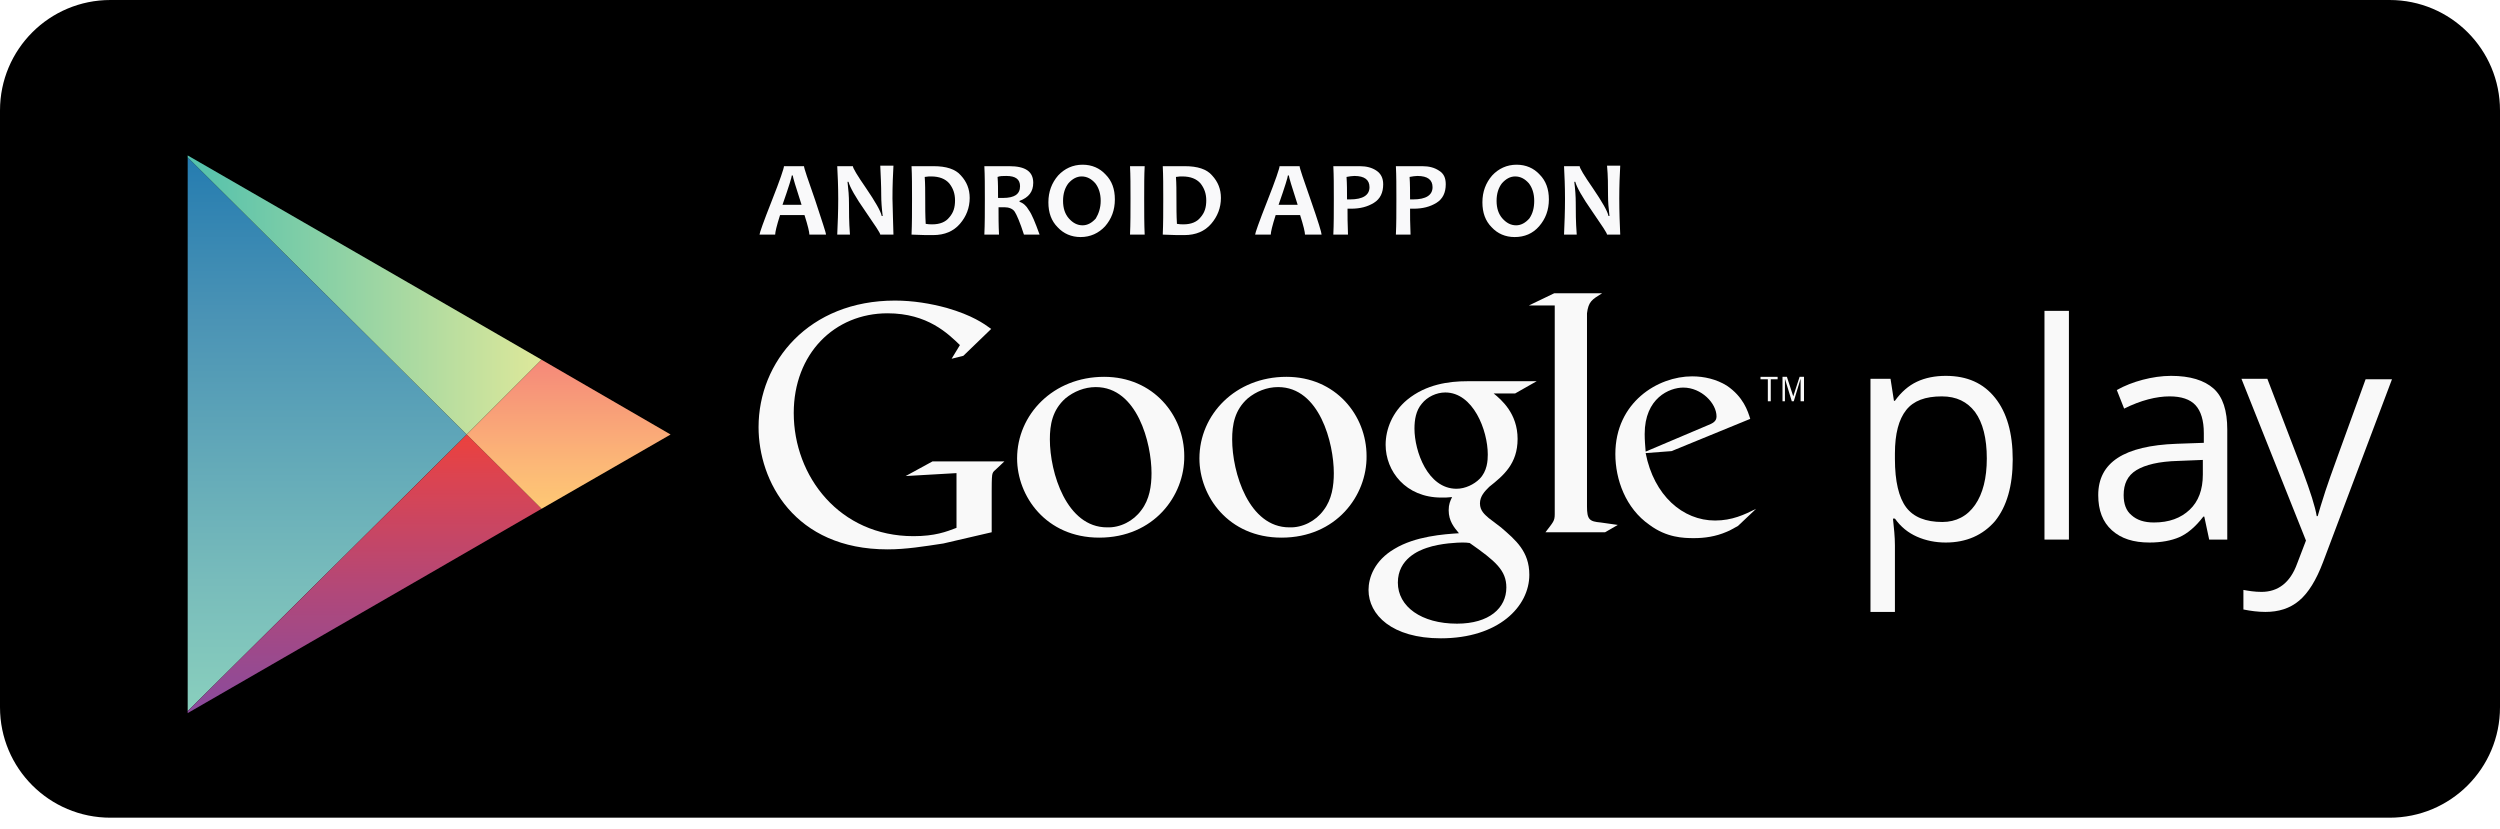
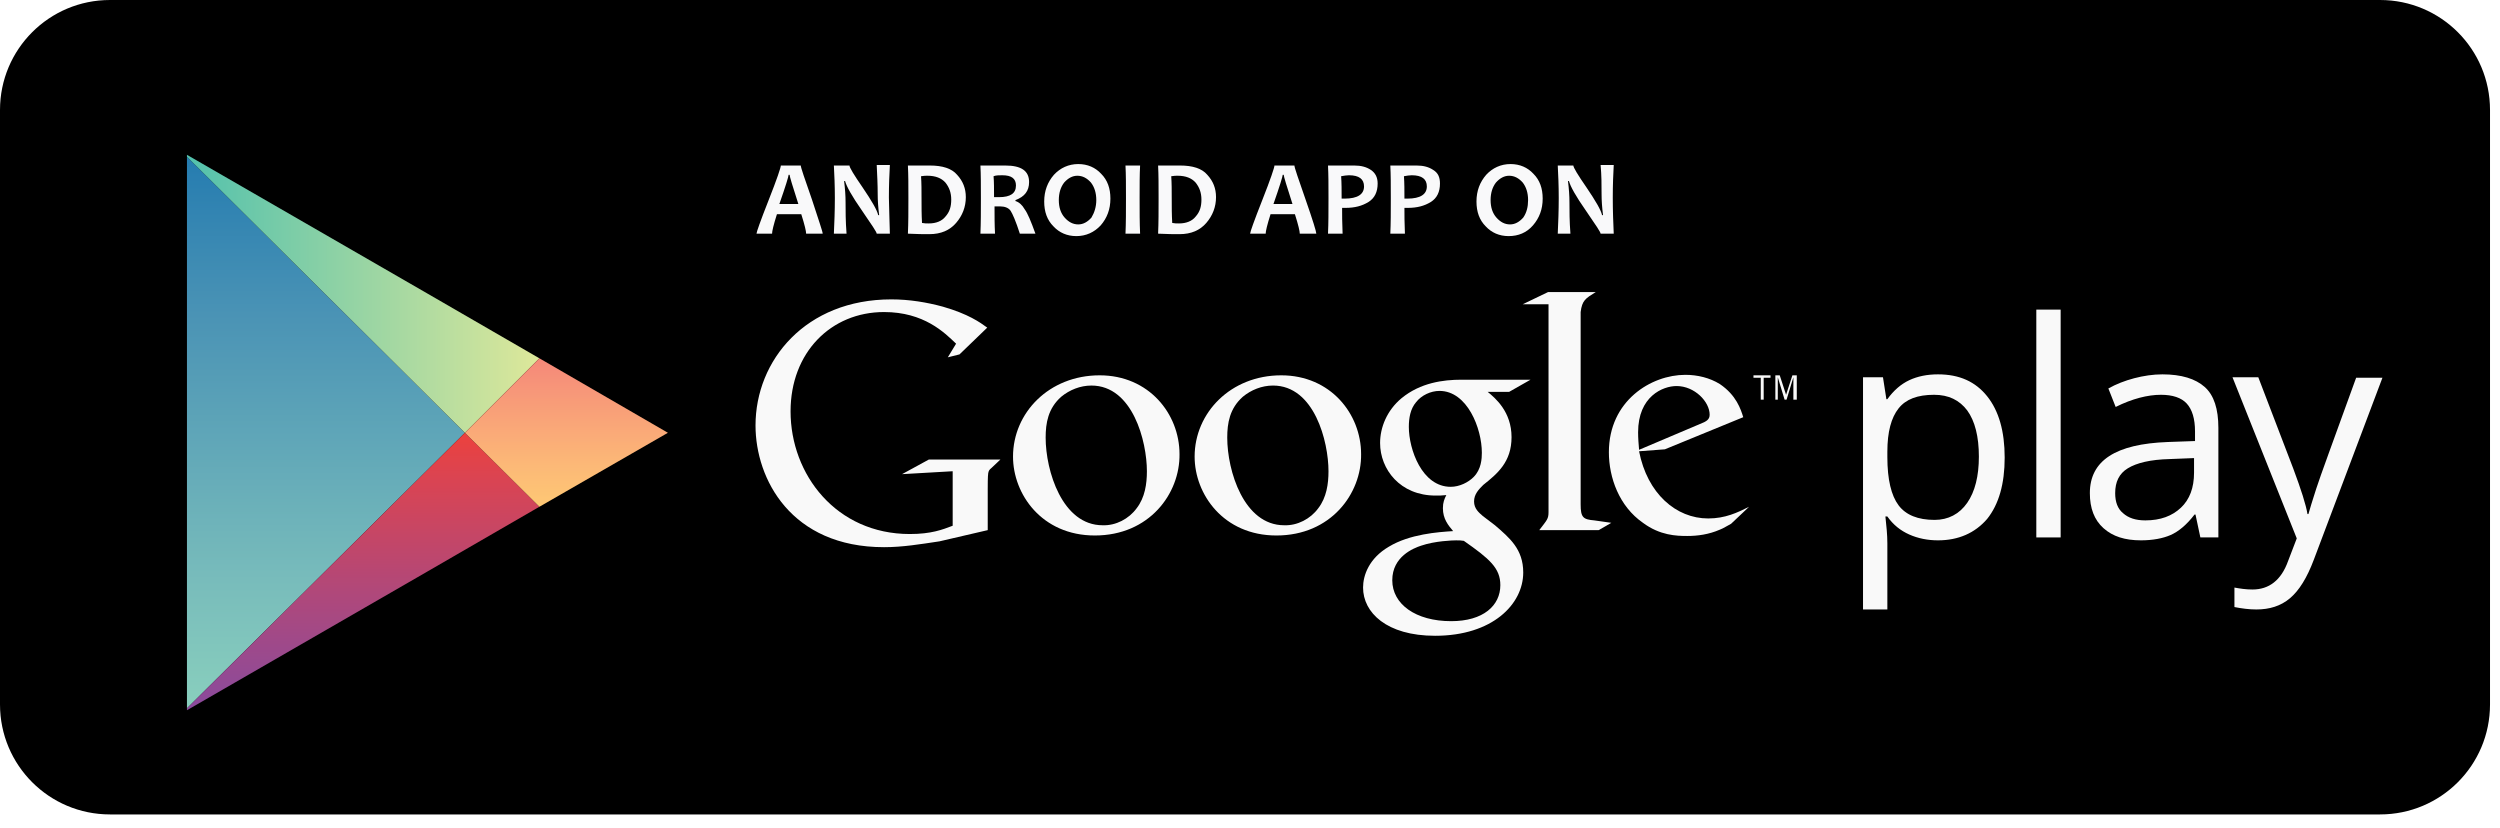
- <svg xmlns="http://www.w3.org/2000/svg" width="163" height="54" viewBox="0 0 163 54" fill="none">
-   <path d="M163 46.112C163 50.095 159.781 53.314 155.798 53.314H7.202C3.219 53.314 0 50.095 0 46.112V7.202C0 3.219 3.219 0 7.202 0H155.798C159.781 0 163 3.219 163 7.202V46.112Z" fill="black" />
-   <path d="M12.237 10.262V28.33V46.367L30.433 28.33L12.237 10.262Z" fill="url(#paint0_linear)" />
-   <path d="M35.309 23.454L27.979 19.216L12.237 10.134V10.261L30.433 28.33L35.309 23.454Z" fill="url(#paint1_linear)" />
-   <path d="M12.237 46.366V46.494L27.979 37.412L35.309 33.173L30.433 28.33L12.237 46.366Z" fill="url(#paint2_linear)" />
-   <path d="M35.309 23.454L30.433 28.33L35.309 33.174L43.722 28.33L35.309 23.454Z" fill="url(#paint3_linear)" />
-   <path d="M126.863 35.373C126.194 35.373 125.556 35.245 124.983 34.99C124.409 34.735 123.931 34.353 123.549 33.811H123.421C123.485 34.416 123.549 34.99 123.549 35.564V39.898H121.955V24.697H123.262L123.485 26.131H123.549C123.963 25.558 124.441 25.143 124.983 24.888C125.524 24.633 126.162 24.506 126.863 24.506C128.265 24.506 129.317 24.984 130.081 25.94C130.846 26.896 131.229 28.234 131.229 29.955C131.229 31.676 130.846 33.014 130.081 33.97C129.285 34.895 128.201 35.373 126.863 35.373ZM126.608 25.844C125.524 25.844 124.76 26.131 124.282 26.737C123.804 27.342 123.549 28.266 123.549 29.573V29.923C123.549 31.389 123.804 32.441 124.282 33.078C124.76 33.715 125.556 34.034 126.64 34.034C127.532 34.034 128.265 33.652 128.775 32.919C129.285 32.186 129.54 31.166 129.54 29.891C129.54 28.585 129.285 27.565 128.775 26.864C128.265 26.195 127.564 25.844 126.608 25.844Z" fill="#F9F9F9" />
-   <path d="M134.893 35.181H133.3V20.268H134.893V35.181Z" fill="#F9F9F9" />
-   <path d="M144.039 35.181L143.72 33.684H143.657C143.147 34.353 142.605 34.799 142.095 35.022C141.585 35.245 140.916 35.373 140.151 35.373C139.1 35.373 138.303 35.118 137.698 34.576C137.092 34.034 136.805 33.269 136.805 32.281C136.805 30.146 138.494 29.063 141.904 28.935L143.689 28.872V28.234C143.689 27.406 143.497 26.8 143.147 26.418C142.796 26.035 142.223 25.844 141.458 25.844C140.597 25.844 139.578 26.099 138.494 26.641L138.016 25.43C138.526 25.143 139.1 24.92 139.705 24.761C140.311 24.602 140.948 24.506 141.553 24.506C142.796 24.506 143.72 24.793 144.326 25.334C144.931 25.876 145.218 26.768 145.218 28.011V35.181H144.039ZM140.438 34.066C141.426 34.066 142.191 33.779 142.764 33.237C143.338 32.696 143.625 31.931 143.625 30.943V29.987L142.032 30.051C140.757 30.083 139.865 30.306 139.291 30.656C138.717 31.007 138.462 31.549 138.462 32.281C138.462 32.855 138.622 33.301 138.972 33.588C139.323 33.907 139.801 34.066 140.438 34.066Z" fill="#F9F9F9" />
-   <path d="M146.142 24.697H147.831L150.126 30.688C150.636 32.058 150.954 33.046 151.05 33.651H151.114C151.209 33.333 151.369 32.759 151.623 31.994C151.878 31.198 152.771 28.776 154.237 24.729H155.957L151.464 36.647C151.018 37.826 150.508 38.654 149.903 39.164C149.297 39.674 148.564 39.897 147.704 39.897C147.226 39.897 146.748 39.834 146.27 39.738V38.463C146.62 38.527 147.003 38.591 147.449 38.591C148.532 38.591 149.329 37.985 149.775 36.742L150.349 35.245L146.142 24.697Z" fill="#F9F9F9" />
-   <path d="M97.386 25.653C97.896 26.067 98.947 26.96 98.947 28.617C98.947 30.242 98.023 31.007 97.099 31.74C96.812 32.026 96.493 32.345 96.493 32.823C96.493 33.301 96.812 33.556 97.067 33.779L97.864 34.385C98.82 35.213 99.712 35.946 99.712 37.476C99.712 39.547 97.704 41.618 93.944 41.618C90.757 41.618 89.228 40.089 89.228 38.464C89.228 37.667 89.61 36.552 90.917 35.787C92.287 34.958 94.135 34.831 95.123 34.767C94.805 34.385 94.454 33.97 94.454 33.269C94.454 32.887 94.55 32.664 94.677 32.409C94.422 32.441 94.199 32.441 93.976 32.441C91.65 32.441 90.343 30.72 90.343 28.999C90.343 27.979 90.789 26.864 91.745 26.067C92.988 25.048 94.486 24.856 95.665 24.856H100.19L98.788 25.653H97.386ZM95.824 35.404C95.633 35.373 95.537 35.373 95.314 35.373C95.123 35.373 93.944 35.404 93.02 35.723C92.542 35.882 91.14 36.424 91.14 37.986C91.14 39.547 92.669 40.663 94.996 40.663C97.099 40.663 98.214 39.643 98.214 38.304C98.214 37.189 97.513 36.584 95.824 35.404ZM96.462 31.23C96.972 30.72 97.003 30.019 97.003 29.637C97.003 28.043 96.047 25.589 94.231 25.589C93.657 25.589 93.052 25.876 92.701 26.322C92.319 26.768 92.223 27.374 92.223 27.948C92.223 29.413 93.084 31.867 94.964 31.867C95.537 31.867 96.111 31.58 96.462 31.23Z" fill="#F9F9F9" />
-   <path d="M83.555 35.054C80.082 35.054 78.202 32.345 78.202 29.891C78.202 27.023 80.56 24.569 83.874 24.569C87.093 24.569 89.1 27.087 89.1 29.732C89.132 32.313 87.124 35.054 83.555 35.054ZM86.296 33.269C86.838 32.568 86.965 31.676 86.965 30.847C86.965 28.903 86.041 25.238 83.332 25.238C82.599 25.238 81.898 25.525 81.357 25.971C80.496 26.736 80.337 27.692 80.337 28.648C80.337 30.815 81.42 34.384 84.065 34.384C84.926 34.416 85.786 33.97 86.296 33.269Z" fill="#F9F9F9" />
-   <path d="M71.669 35.054C68.195 35.054 66.315 32.345 66.315 29.891C66.315 27.023 68.674 24.569 71.988 24.569C75.206 24.569 77.214 27.087 77.214 29.732C77.246 32.313 75.238 35.054 71.669 35.054ZM74.41 33.269C74.951 32.568 75.079 31.676 75.079 30.847C75.079 28.903 74.155 25.238 71.446 25.238C70.713 25.238 70.012 25.525 69.47 25.971C68.61 26.736 68.451 27.692 68.451 28.648C68.451 30.815 69.534 34.384 72.179 34.384C73.039 34.416 73.9 33.97 74.41 33.269Z" fill="#F9F9F9" />
-   <path d="M64.658 34.703L61.503 35.436C60.229 35.627 59.081 35.819 57.87 35.819C51.784 35.819 49.458 31.357 49.458 27.852C49.458 23.581 52.74 19.598 58.349 19.598C59.528 19.598 60.675 19.789 61.727 20.076C63.383 20.554 64.148 21.096 64.626 21.446L62.81 23.199L62.045 23.39L62.587 22.498C61.822 21.765 60.484 20.427 57.87 20.427C54.397 20.427 51.752 23.072 51.752 26.928C51.752 31.07 54.748 34.958 59.559 34.958C60.962 34.958 61.695 34.671 62.364 34.416V30.847L59.05 31.038L60.802 30.082H65.487L64.913 30.624C64.754 30.752 64.722 30.815 64.69 30.975C64.658 31.166 64.658 31.803 64.658 32.026V34.703Z" fill="#F9F9F9" />
-   <path d="M104.365 34.066C103.632 34.002 103.472 33.875 103.472 33.014V32.759V20.554C103.472 20.522 103.472 20.459 103.472 20.427C103.568 19.662 103.791 19.534 104.46 19.12H101.337L99.68 19.917H101.369V32.791V33.524C101.369 33.97 101.273 34.034 100.764 34.703H104.651L105.48 34.225C105.098 34.161 104.747 34.13 104.365 34.066Z" fill="#F9F9F9" />
-   <path d="M113.319 34.289C113.064 34.416 112.841 34.576 112.586 34.671C111.853 34.99 111.12 35.086 110.451 35.086C109.75 35.086 108.667 35.054 107.551 34.225C105.99 33.142 105.321 31.262 105.321 29.605C105.321 26.227 108.093 24.538 110.324 24.538C111.12 24.538 111.917 24.729 112.586 25.143C113.67 25.876 113.957 26.8 114.116 27.31L108.985 29.413L107.296 29.541C107.838 32.313 109.718 33.938 111.821 33.938C112.937 33.938 113.734 33.556 114.498 33.174L113.319 34.289ZM111.28 27.756C111.694 27.597 111.917 27.469 111.917 27.151C111.917 26.29 110.929 25.27 109.75 25.27C108.858 25.27 107.233 25.94 107.233 28.298C107.233 28.68 107.265 29.063 107.296 29.445L111.28 27.756Z" fill="#F9F9F9" />
-   <path d="M115.454 24.729V26.163H115.263V24.729H114.785V24.57H115.901V24.729H115.454Z" fill="#F9F9F9" />
-   <path d="M117.398 26.163V24.697L116.952 26.163H116.825L116.378 24.697V26.163H116.219V24.569H116.506L116.92 25.844L117.334 24.569H117.621V26.163H117.398Z" fill="#F9F9F9" />
-   <path d="M53.855 15.297H52.772C52.772 15.137 52.676 14.723 52.453 14.022H50.86C50.637 14.723 50.541 15.137 50.541 15.297H49.521C49.521 15.201 49.776 14.468 50.318 13.098C50.86 11.728 51.115 10.963 51.115 10.835H52.421C52.421 10.963 52.676 11.696 53.154 13.066C53.6 14.436 53.855 15.169 53.855 15.297ZM52.262 13.353C51.88 12.174 51.688 11.537 51.688 11.441H51.625C51.625 11.537 51.433 12.174 51.019 13.353H52.262Z" fill="#F9F9FA" />
-   <path d="M58.253 15.296H57.393C57.393 15.2 57.074 14.722 56.437 13.798C55.767 12.842 55.417 12.205 55.321 11.854H55.258C55.321 12.364 55.353 12.81 55.353 13.225C55.353 13.798 55.353 14.467 55.417 15.296H54.588C54.62 14.595 54.652 13.798 54.652 12.97C54.652 12.141 54.62 11.44 54.588 10.835H55.608C55.608 10.962 55.895 11.44 56.468 12.269C57.074 13.161 57.424 13.766 57.488 14.085H57.552C57.488 13.575 57.456 13.129 57.456 12.715C57.456 12.109 57.424 11.472 57.393 10.803H58.253C58.221 11.376 58.189 12.077 58.189 12.938C58.221 13.83 58.221 14.595 58.253 15.296Z" fill="#F9F9FA" />
-   <path d="M63.224 12.906C63.224 13.544 63.001 14.117 62.587 14.595C62.173 15.073 61.599 15.328 60.834 15.328C60.484 15.328 60.038 15.328 59.432 15.296C59.464 14.595 59.464 13.831 59.464 12.97C59.464 12.142 59.464 11.44 59.432 10.835H60.038C60.133 10.835 60.292 10.835 60.484 10.835C60.675 10.835 60.802 10.835 60.866 10.835C61.695 10.835 62.3 11.026 62.651 11.44C63.033 11.855 63.224 12.333 63.224 12.906ZM62.268 13.066C62.268 12.62 62.141 12.269 61.886 11.95C61.631 11.664 61.248 11.504 60.707 11.504C60.611 11.504 60.484 11.504 60.292 11.536C60.324 11.982 60.324 12.46 60.324 12.97C60.324 13.512 60.324 14.053 60.356 14.595C60.516 14.627 60.643 14.627 60.802 14.627C61.28 14.627 61.663 14.468 61.886 14.181C62.173 13.862 62.268 13.512 62.268 13.066Z" fill="#F9F9FA" />
-   <path d="M67.781 15.296H66.761C66.507 14.5 66.284 13.99 66.156 13.799C66.028 13.607 65.774 13.512 65.487 13.512C65.359 13.512 65.232 13.512 65.104 13.512C65.104 14.085 65.104 14.691 65.136 15.296H64.18C64.212 14.595 64.212 13.831 64.212 12.97C64.212 12.142 64.212 11.44 64.18 10.835H64.786C64.849 10.835 65.009 10.835 65.2 10.835C65.423 10.835 65.614 10.835 65.805 10.835C66.857 10.835 67.367 11.185 67.367 11.918C67.367 12.492 67.08 12.874 66.475 13.098V13.161C66.698 13.225 66.921 13.416 67.08 13.703C67.271 13.958 67.494 14.5 67.781 15.296ZM66.507 12.142C66.507 11.695 66.22 11.472 65.614 11.472C65.391 11.472 65.2 11.472 65.041 11.536C65.073 11.887 65.073 12.365 65.073 12.906C65.2 12.906 65.296 12.906 65.391 12.906C66.156 12.906 66.507 12.651 66.507 12.142Z" fill="#F9F9FA" />
-   <path d="M72.689 13.002C72.689 13.703 72.466 14.277 72.051 14.755C71.637 15.201 71.095 15.456 70.458 15.456C69.853 15.456 69.343 15.232 68.96 14.818C68.546 14.404 68.355 13.862 68.355 13.193C68.355 12.492 68.578 11.918 68.992 11.44C69.406 10.994 69.948 10.739 70.586 10.739C71.191 10.739 71.701 10.962 72.083 11.377C72.498 11.791 72.689 12.333 72.689 13.002ZM71.765 13.097C71.765 12.619 71.637 12.237 71.414 11.95C71.159 11.663 70.872 11.504 70.522 11.504C70.203 11.504 69.916 11.663 69.661 11.95C69.438 12.237 69.311 12.619 69.311 13.097C69.311 13.575 69.438 13.958 69.693 14.245C69.948 14.531 70.235 14.691 70.586 14.691C70.904 14.691 71.191 14.531 71.446 14.245C71.637 13.926 71.765 13.544 71.765 13.097Z" fill="#F9F9FA" />
-   <path d="M74.633 15.296H73.677C73.709 14.595 73.709 13.799 73.709 12.97C73.709 12.142 73.709 11.44 73.677 10.835H74.633C74.601 11.409 74.601 12.11 74.601 12.97C74.601 13.831 74.601 14.595 74.633 15.296Z" fill="#F9F9FA" />
-   <path d="M79.604 12.906C79.604 13.544 79.381 14.117 78.967 14.595C78.552 15.073 77.979 15.328 77.214 15.328C76.863 15.328 76.417 15.328 75.812 15.296C75.844 14.595 75.844 13.831 75.844 12.97C75.844 12.142 75.844 11.44 75.812 10.835H76.417C76.513 10.835 76.672 10.835 76.863 10.835C77.055 10.835 77.182 10.835 77.246 10.835C78.074 10.835 78.68 11.026 79.03 11.44C79.413 11.855 79.604 12.333 79.604 12.906ZM78.648 13.066C78.648 12.62 78.52 12.269 78.266 11.95C78.011 11.664 77.628 11.504 77.086 11.504C76.991 11.504 76.863 11.504 76.672 11.536C76.704 11.982 76.704 12.46 76.704 12.97C76.704 13.512 76.704 14.053 76.736 14.595C76.895 14.627 77.023 14.627 77.182 14.627C77.66 14.627 78.043 14.468 78.266 14.181C78.552 13.862 78.648 13.512 78.648 13.066Z" fill="#F9F9FA" />
-   <path d="M86.168 15.296H85.085C85.085 15.137 84.989 14.723 84.766 14.022H83.173C82.95 14.723 82.854 15.137 82.854 15.296H81.835C81.835 15.201 82.09 14.468 82.631 13.098C83.173 11.727 83.428 10.962 83.428 10.835H84.734C84.734 10.962 84.989 11.695 85.467 13.066C85.945 14.436 86.168 15.169 86.168 15.296ZM84.607 13.352C84.225 12.173 84.033 11.536 84.033 11.44H83.97C83.97 11.536 83.778 12.173 83.364 13.352H84.607Z" fill="#F9F9FA" />
-   <path d="M90.184 12.014C90.184 12.556 89.993 12.97 89.578 13.225C89.164 13.48 88.686 13.607 88.081 13.607C87.985 13.607 87.889 13.607 87.858 13.607C87.858 14.022 87.858 14.595 87.889 15.296H86.933C86.965 14.627 86.965 13.862 86.965 12.97C86.965 12.142 86.965 11.44 86.933 10.835H87.539C87.634 10.835 87.794 10.835 88.017 10.835C88.272 10.835 88.463 10.835 88.654 10.835C89.1 10.835 89.451 10.931 89.738 11.122C90.025 11.313 90.184 11.6 90.184 12.014ZM89.291 12.205C89.291 11.727 88.973 11.472 88.304 11.472C88.144 11.472 87.985 11.504 87.794 11.536C87.826 11.982 87.826 12.46 87.826 13.002C87.889 13.002 87.953 13.002 88.017 13.002C88.877 13.002 89.291 12.715 89.291 12.205Z" fill="#F9F9FA" />
-   <path d="M94.263 12.014C94.263 12.556 94.072 12.97 93.657 13.225C93.243 13.48 92.765 13.607 92.159 13.607C92.064 13.607 91.968 13.607 91.936 13.607C91.936 14.022 91.936 14.595 91.968 15.296H91.012C91.044 14.627 91.044 13.862 91.044 12.97C91.044 12.142 91.044 11.44 91.012 10.835H91.618C91.713 10.835 91.873 10.835 92.096 10.835C92.351 10.835 92.542 10.835 92.733 10.835C93.179 10.835 93.53 10.931 93.817 11.122C94.135 11.313 94.263 11.6 94.263 12.014ZM93.402 12.205C93.402 11.727 93.084 11.472 92.415 11.472C92.255 11.472 92.096 11.504 91.905 11.536C91.936 11.982 91.936 12.46 91.936 13.002C92 13.002 92.064 13.002 92.128 13.002C92.988 13.002 93.402 12.715 93.402 12.205Z" fill="#F9F9FA" />
-   <path d="M100.987 13.002C100.987 13.703 100.764 14.277 100.349 14.755C99.935 15.232 99.393 15.456 98.756 15.456C98.15 15.456 97.641 15.232 97.258 14.818C96.844 14.404 96.653 13.862 96.653 13.193C96.653 12.492 96.876 11.918 97.29 11.44C97.704 10.994 98.246 10.739 98.883 10.739C99.489 10.739 99.999 10.962 100.381 11.377C100.795 11.791 100.987 12.333 100.987 13.002ZM100.031 13.097C100.031 12.619 99.903 12.237 99.68 11.95C99.425 11.663 99.138 11.504 98.788 11.504C98.469 11.504 98.182 11.663 97.927 11.95C97.704 12.237 97.577 12.619 97.577 13.097C97.577 13.575 97.704 13.958 97.959 14.245C98.214 14.531 98.501 14.691 98.852 14.691C99.17 14.691 99.457 14.531 99.712 14.245C99.935 13.926 100.031 13.544 100.031 13.097Z" fill="#F9F9FA" />
-   <path d="M105.639 15.296H104.779C104.779 15.2 104.46 14.722 103.823 13.798C103.154 12.842 102.803 12.205 102.708 11.854H102.644C102.708 12.364 102.739 12.81 102.739 13.225C102.739 13.798 102.739 14.467 102.803 15.296H101.975C102.006 14.595 102.038 13.798 102.038 12.97C102.038 12.141 102.006 11.44 101.975 10.835H102.994C102.994 10.962 103.281 11.44 103.855 12.269C104.46 13.161 104.811 13.766 104.875 14.085H104.938C104.875 13.575 104.843 13.129 104.843 12.715C104.843 12.109 104.843 11.472 104.779 10.803H105.639C105.607 11.376 105.576 12.077 105.576 12.938C105.576 13.83 105.607 14.595 105.639 15.296Z" fill="#F9F9FA" />
+ <svg xmlns="http://www.w3.org/2000/svg" width="154" height="51" viewBox="0 0 154 51" fill="none">
+   <path d="M153.385 43.392C153.385 47.14 150.356 50.169 146.608 50.169H6.777C3.029 50.169 0 47.14 0 43.392V6.777C0 3.029 3.029 0 6.777 0H146.608C150.356 0 153.385 3.029 153.385 6.777V43.392Z" fill="black" />
+   <path d="M11.516 9.656V26.659V43.632L28.638 26.659L11.516 9.656Z" fill="url(#paint0_linear)" />
+   <path d="M33.226 22.071L26.329 18.082L11.516 9.536V9.656L28.638 26.659L33.226 22.071Z" fill="url(#paint1_linear)" />
+   <path d="M11.516 43.631V43.751L26.329 35.205L33.226 31.216L28.638 26.658L11.516 43.631Z" fill="url(#paint2_linear)" />
+   <path d="M33.227 22.071L28.639 26.659L33.227 31.217L41.143 26.659L33.227 22.071Z" fill="url(#paint3_linear)" />
+   <path d="M119.38 33.285C118.75 33.285 118.15 33.166 117.611 32.926C117.071 32.686 116.621 32.326 116.261 31.816H116.141C116.201 32.386 116.261 32.926 116.261 33.465V37.544H114.762V23.24H115.991L116.201 24.589H116.261C116.651 24.049 117.101 23.66 117.611 23.42C118.12 23.18 118.72 23.06 119.38 23.06C120.699 23.06 121.689 23.51 122.408 24.409C123.128 25.309 123.488 26.568 123.488 28.188C123.488 29.807 123.128 31.066 122.408 31.966C121.659 32.836 120.639 33.285 119.38 33.285ZM119.14 24.319C118.12 24.319 117.401 24.589 116.951 25.159C116.501 25.729 116.261 26.598 116.261 27.828V28.158C116.261 29.537 116.501 30.527 116.951 31.126C117.401 31.726 118.15 32.026 119.17 32.026C120.009 32.026 120.699 31.666 121.179 30.977C121.659 30.287 121.899 29.327 121.899 28.128C121.899 26.898 121.659 25.939 121.179 25.279C120.699 24.649 120.039 24.319 119.14 24.319Z" fill="#F9F9F9" />
+   <path d="M126.936 33.106H125.437V19.072H126.936V33.106Z" fill="#F9F9F9" />
+   <path d="M135.542 33.105L135.243 31.696H135.183C134.703 32.326 134.193 32.746 133.713 32.956C133.233 33.166 132.604 33.285 131.884 33.285C130.894 33.285 130.145 33.046 129.575 32.536C129.005 32.026 128.735 31.306 128.735 30.377C128.735 28.368 130.325 27.348 133.533 27.228L135.213 27.168V26.568C135.213 25.789 135.033 25.219 134.703 24.859C134.373 24.499 133.833 24.319 133.113 24.319C132.304 24.319 131.344 24.559 130.325 25.069L129.875 23.929C130.355 23.66 130.894 23.45 131.464 23.3C132.034 23.15 132.634 23.06 133.203 23.06C134.373 23.06 135.243 23.33 135.812 23.84C136.382 24.349 136.652 25.189 136.652 26.358V33.105H135.542ZM132.154 32.056C133.084 32.056 133.803 31.786 134.343 31.276C134.883 30.767 135.153 30.047 135.153 29.117V28.218L133.653 28.278C132.454 28.308 131.614 28.517 131.074 28.847C130.535 29.177 130.295 29.687 130.295 30.377C130.295 30.916 130.445 31.336 130.774 31.606C131.104 31.906 131.554 32.056 132.154 32.056Z" fill="#F9F9F9" />
+   <path d="M137.521 23.239H139.111L141.27 28.877C141.75 30.167 142.05 31.096 142.14 31.666H142.199C142.289 31.366 142.439 30.826 142.679 30.107C142.919 29.357 143.759 27.078 145.138 23.27H146.758L142.529 34.485C142.11 35.594 141.63 36.374 141.06 36.854C140.49 37.334 139.801 37.543 138.991 37.543C138.541 37.543 138.091 37.483 137.641 37.394V36.194C137.971 36.254 138.331 36.314 138.751 36.314C139.771 36.314 140.52 35.744 140.94 34.575L141.48 33.165L137.521 23.239Z" fill="#F9F9F9" />
+   <path d="M91.642 24.14C92.121 24.53 93.111 25.369 93.111 26.929C93.111 28.458 92.241 29.178 91.372 29.868C91.102 30.137 90.802 30.437 90.802 30.887C90.802 31.337 91.102 31.577 91.342 31.787L92.091 32.357C92.991 33.136 93.831 33.826 93.831 35.265C93.831 37.215 91.942 39.164 88.403 39.164C85.404 39.164 83.965 37.724 83.965 36.195C83.965 35.445 84.325 34.396 85.554 33.676C86.844 32.896 88.583 32.776 89.513 32.716C89.213 32.357 88.883 31.967 88.883 31.307C88.883 30.947 88.973 30.737 89.093 30.497C88.853 30.527 88.643 30.527 88.433 30.527C86.244 30.527 85.014 28.908 85.014 27.289C85.014 26.329 85.434 25.28 86.334 24.53C87.503 23.57 88.913 23.39 90.022 23.39H94.281L92.961 24.14H91.642ZM90.172 33.316C89.992 33.286 89.902 33.286 89.692 33.286C89.513 33.286 88.403 33.316 87.533 33.616C87.084 33.766 85.764 34.276 85.764 35.745C85.764 37.215 87.204 38.264 89.392 38.264C91.372 38.264 92.421 37.304 92.421 36.045C92.421 34.995 91.761 34.426 90.172 33.316ZM90.772 29.388C91.252 28.908 91.282 28.248 91.282 27.889C91.282 26.389 90.382 24.08 88.673 24.08C88.133 24.08 87.563 24.35 87.234 24.77C86.874 25.19 86.784 25.759 86.784 26.299C86.784 27.679 87.593 29.988 89.363 29.988C89.902 29.988 90.442 29.718 90.772 29.388Z" fill="#F9F9F9" />
+   <path d="M78.627 32.986C75.358 32.986 73.589 30.437 73.589 28.128C73.589 25.429 75.808 23.12 78.927 23.12C81.955 23.12 83.844 25.489 83.844 27.978C83.874 30.407 81.985 32.986 78.627 32.986ZM81.206 31.307C81.715 30.647 81.835 29.807 81.835 29.028C81.835 27.198 80.966 23.75 78.417 23.75C77.727 23.75 77.067 24.02 76.558 24.44C75.748 25.159 75.598 26.059 75.598 26.959C75.598 28.998 76.618 32.356 79.106 32.356C79.916 32.386 80.726 31.966 81.206 31.307Z" fill="#F9F9F9" />
+   <path d="M67.44 32.986C64.172 32.986 62.402 30.437 62.402 28.128C62.402 25.429 64.621 23.12 67.74 23.12C70.769 23.12 72.658 25.489 72.658 27.978C72.688 30.407 70.799 32.986 67.44 32.986ZM70.019 31.307C70.529 30.647 70.649 29.807 70.649 29.028C70.649 27.198 69.779 23.75 67.23 23.75C66.541 23.75 65.881 24.02 65.371 24.44C64.561 25.159 64.412 26.059 64.412 26.959C64.412 28.998 65.431 32.356 67.92 32.356C68.73 32.386 69.539 31.966 70.019 31.307Z" fill="#F9F9F9" />
+   <path d="M60.844 32.656L57.875 33.346C56.676 33.526 55.596 33.706 54.457 33.706C48.729 33.706 46.54 29.508 46.54 26.209C46.54 22.191 49.629 18.442 54.907 18.442C56.016 18.442 57.096 18.622 58.085 18.892C59.645 19.342 60.364 19.852 60.814 20.182L59.105 21.831L58.385 22.011L58.895 21.171C58.175 20.482 56.916 19.222 54.457 19.222C51.188 19.222 48.699 21.711 48.699 25.34C48.699 29.238 51.518 32.896 56.046 32.896C57.365 32.896 58.055 32.626 58.685 32.386V29.028L55.566 29.208L57.215 28.308H61.624L61.084 28.818C60.934 28.938 60.904 28.998 60.874 29.148C60.844 29.328 60.844 29.927 60.844 30.137V32.656Z" fill="#F9F9F9" />
+   <path d="M98.208 32.056C97.518 31.997 97.368 31.877 97.368 31.067V30.827V19.342C97.368 19.312 97.368 19.252 97.368 19.222C97.458 18.502 97.668 18.382 98.298 17.992H95.359L93.8 18.742H95.389V30.857V31.547C95.389 31.966 95.299 32.026 94.819 32.656H98.478L99.257 32.206C98.898 32.146 98.568 32.116 98.208 32.056Z" fill="#F9F9F9" />
+   <path d="M106.634 32.266C106.394 32.386 106.184 32.536 105.945 32.626C105.255 32.926 104.565 33.016 103.935 33.016C103.276 33.016 102.256 32.986 101.207 32.206C99.737 31.187 99.107 29.418 99.107 27.858C99.107 24.68 101.716 23.09 103.815 23.09C104.565 23.09 105.315 23.27 105.945 23.66C106.964 24.35 107.234 25.219 107.384 25.699L102.556 27.678L100.967 27.798C101.476 30.407 103.246 31.937 105.225 31.937C106.274 31.937 107.024 31.577 107.744 31.217L106.634 32.266ZM104.715 26.119C105.105 25.969 105.315 25.849 105.315 25.549C105.315 24.74 104.385 23.78 103.276 23.78C102.436 23.78 100.907 24.41 100.907 26.629C100.907 26.989 100.937 27.349 100.967 27.708L104.715 26.119Z" fill="#F9F9F9" />
+   <path d="M108.643 23.27V24.619H108.463V23.27H108.014V23.12H109.063V23.27H108.643Z" fill="#F9F9F9" />
+   <path d="M110.472 24.619V23.24L110.052 24.619H109.932L109.512 23.24V24.619H109.362V23.12H109.632L110.022 24.319L110.412 23.12H110.682V24.619H110.472Z" fill="#F9F9F9" />
+   <path d="M50.678 14.395H49.658C49.658 14.245 49.568 13.855 49.358 13.195H47.859C47.649 13.855 47.559 14.245 47.559 14.395H46.6C46.6 14.305 46.84 13.615 47.349 12.326C47.859 11.036 48.099 10.316 48.099 10.197H49.328C49.328 10.316 49.568 11.006 50.018 12.296C50.438 13.585 50.678 14.275 50.678 14.395ZM49.178 12.566C48.819 11.456 48.639 10.856 48.639 10.766H48.579C48.579 10.856 48.399 11.456 48.009 12.566H49.178Z" fill="#F9F9FA" />
+   <path d="M54.816 14.394H54.006C54.006 14.304 53.706 13.854 53.106 12.984C52.477 12.085 52.147 11.485 52.057 11.155H51.997C52.057 11.635 52.087 12.055 52.087 12.445C52.087 12.984 52.087 13.614 52.147 14.394H51.367C51.397 13.734 51.427 12.984 51.427 12.205C51.427 11.425 51.397 10.765 51.367 10.195H52.327C52.327 10.316 52.597 10.765 53.136 11.545C53.706 12.385 54.036 12.954 54.096 13.254H54.156C54.096 12.774 54.066 12.355 54.066 11.965C54.066 11.395 54.036 10.795 54.006 10.165H54.816C54.786 10.705 54.756 11.365 54.756 12.175C54.786 13.014 54.786 13.734 54.816 14.394Z" fill="#F9F9FA" />
+   <path d="M59.495 12.145C59.495 12.745 59.285 13.284 58.895 13.734C58.506 14.184 57.966 14.424 57.246 14.424C56.916 14.424 56.496 14.424 55.927 14.394C55.957 13.734 55.957 13.015 55.957 12.205C55.957 11.425 55.957 10.766 55.927 10.196H56.496C56.587 10.196 56.736 10.196 56.916 10.196C57.096 10.196 57.216 10.196 57.276 10.196C58.056 10.196 58.626 10.376 58.956 10.766C59.315 11.155 59.495 11.605 59.495 12.145ZM58.596 12.295C58.596 11.875 58.476 11.545 58.236 11.245C57.996 10.976 57.636 10.825 57.126 10.825C57.036 10.825 56.916 10.825 56.736 10.855C56.766 11.275 56.766 11.725 56.766 12.205C56.766 12.715 56.766 13.225 56.796 13.734C56.946 13.764 57.066 13.764 57.216 13.764C57.666 13.764 58.026 13.614 58.236 13.345C58.506 13.045 58.596 12.715 58.596 12.295Z" fill="#F9F9FA" />
+   <path d="M63.782 14.394H62.822C62.583 13.644 62.373 13.165 62.253 12.985C62.133 12.805 61.893 12.715 61.623 12.715C61.503 12.715 61.383 12.715 61.263 12.715C61.263 13.255 61.263 13.824 61.293 14.394H60.394C60.423 13.734 60.423 13.015 60.423 12.205C60.423 11.425 60.423 10.766 60.394 10.196H60.963C61.023 10.196 61.173 10.196 61.353 10.196C61.563 10.196 61.743 10.196 61.923 10.196C62.913 10.196 63.392 10.526 63.392 11.215C63.392 11.755 63.122 12.115 62.553 12.325V12.385C62.763 12.445 62.972 12.625 63.122 12.895C63.302 13.135 63.512 13.644 63.782 14.394ZM62.583 11.425C62.583 11.005 62.313 10.796 61.743 10.796C61.533 10.796 61.353 10.796 61.203 10.855C61.233 11.185 61.233 11.635 61.233 12.145C61.353 12.145 61.443 12.145 61.533 12.145C62.253 12.145 62.583 11.905 62.583 11.425Z" fill="#F9F9FA" />
+   <path d="M68.401 12.235C68.401 12.895 68.192 13.434 67.802 13.884C67.412 14.304 66.902 14.544 66.302 14.544C65.733 14.544 65.253 14.334 64.893 13.944C64.503 13.555 64.323 13.045 64.323 12.415C64.323 11.755 64.533 11.216 64.923 10.766C65.313 10.346 65.823 10.106 66.422 10.106C66.992 10.106 67.472 10.316 67.832 10.706C68.222 11.095 68.401 11.605 68.401 12.235ZM67.532 12.325C67.532 11.875 67.412 11.515 67.202 11.245C66.962 10.976 66.692 10.826 66.362 10.826C66.062 10.826 65.793 10.976 65.553 11.245C65.343 11.515 65.223 11.875 65.223 12.325C65.223 12.775 65.343 13.135 65.583 13.405C65.823 13.674 66.093 13.824 66.422 13.824C66.722 13.824 66.992 13.674 67.232 13.405C67.412 13.105 67.532 12.745 67.532 12.325Z" fill="#F9F9FA" />
+   <path d="M70.23 14.394H69.33C69.36 13.734 69.36 12.985 69.36 12.205C69.36 11.425 69.36 10.766 69.33 10.196H70.23C70.2 10.736 70.2 11.395 70.2 12.205C70.2 13.015 70.2 13.734 70.23 14.394Z" fill="#F9F9FA" />
+   <path d="M74.907 12.145C74.907 12.745 74.697 13.284 74.308 13.734C73.918 14.184 73.378 14.424 72.658 14.424C72.328 14.424 71.909 14.424 71.339 14.394C71.369 13.734 71.369 13.015 71.369 12.205C71.369 11.425 71.369 10.766 71.339 10.196H71.909C71.999 10.196 72.148 10.196 72.328 10.196C72.508 10.196 72.628 10.196 72.688 10.196C73.468 10.196 74.038 10.376 74.368 10.766C74.727 11.155 74.907 11.605 74.907 12.145ZM74.008 12.295C74.008 11.875 73.888 11.545 73.648 11.245C73.408 10.976 73.048 10.825 72.538 10.825C72.448 10.825 72.329 10.825 72.148 10.855C72.178 11.275 72.178 11.725 72.178 12.205C72.178 12.715 72.178 13.225 72.209 13.734C72.358 13.764 72.478 13.764 72.628 13.764C73.078 13.764 73.438 13.614 73.648 13.345C73.918 13.045 74.008 12.715 74.008 12.295Z" fill="#F9F9FA" />
+   <path d="M81.085 14.394H80.066C80.066 14.244 79.976 13.854 79.766 13.194H78.266C78.056 13.854 77.966 14.244 77.966 14.394H77.007C77.007 14.304 77.247 13.614 77.757 12.325C78.266 11.035 78.506 10.316 78.506 10.196H79.736C79.736 10.316 79.976 11.005 80.425 12.295C80.875 13.584 81.085 14.274 81.085 14.394ZM79.616 12.565C79.256 11.455 79.076 10.855 79.076 10.766H79.016C79.016 10.855 78.836 11.455 78.446 12.565H79.616Z" fill="#F9F9FA" />
+   <path d="M84.863 11.305C84.863 11.815 84.683 12.205 84.294 12.445C83.904 12.685 83.454 12.805 82.884 12.805C82.794 12.805 82.704 12.805 82.674 12.805C82.674 13.194 82.674 13.734 82.704 14.394H81.805C81.835 13.764 81.835 13.045 81.835 12.205C81.835 11.425 81.835 10.766 81.805 10.196H82.374C82.464 10.196 82.614 10.196 82.824 10.196C83.064 10.196 83.244 10.196 83.424 10.196C83.844 10.196 84.174 10.286 84.444 10.466C84.713 10.646 84.863 10.915 84.863 11.305ZM84.024 11.485C84.024 11.035 83.724 10.796 83.094 10.796C82.944 10.796 82.794 10.825 82.614 10.855C82.644 11.275 82.644 11.725 82.644 12.235C82.704 12.235 82.764 12.235 82.824 12.235C83.634 12.235 84.024 11.965 84.024 11.485Z" fill="#F9F9FA" />
+   <path d="M88.702 11.305C88.702 11.815 88.522 12.205 88.132 12.445C87.743 12.685 87.293 12.805 86.723 12.805C86.633 12.805 86.543 12.805 86.513 12.805C86.513 13.194 86.513 13.734 86.543 14.394H85.644C85.674 13.764 85.674 13.045 85.674 12.205C85.674 11.425 85.674 10.766 85.644 10.196H86.213C86.303 10.196 86.453 10.196 86.663 10.196C86.903 10.196 87.083 10.196 87.263 10.196C87.683 10.196 88.013 10.286 88.282 10.466C88.582 10.646 88.702 10.915 88.702 11.305ZM87.893 11.485C87.893 11.035 87.593 10.796 86.963 10.796C86.813 10.796 86.663 10.825 86.483 10.855C86.513 11.275 86.513 11.725 86.513 12.235C86.573 12.235 86.633 12.235 86.693 12.235C87.503 12.235 87.893 11.965 87.893 11.485Z" fill="#F9F9FA" />
+   <path d="M95.029 12.235C95.029 12.895 94.82 13.434 94.43 13.884C94.04 14.334 93.53 14.544 92.93 14.544C92.361 14.544 91.881 14.334 91.521 13.944C91.131 13.555 90.951 13.045 90.951 12.415C90.951 11.755 91.161 11.216 91.551 10.766C91.941 10.346 92.451 10.106 93.05 10.106C93.62 10.106 94.1 10.316 94.46 10.706C94.85 11.095 95.029 11.605 95.029 12.235ZM94.13 12.325C94.13 11.875 94.01 11.515 93.8 11.245C93.56 10.976 93.29 10.826 92.96 10.826C92.66 10.826 92.391 10.976 92.151 11.245C91.941 11.515 91.821 11.875 91.821 12.325C91.821 12.775 91.941 13.135 92.181 13.405C92.421 13.674 92.69 13.824 93.02 13.824C93.32 13.824 93.59 13.674 93.83 13.405C94.04 13.105 94.13 12.745 94.13 12.325Z" fill="#F9F9FA" />
+   <path d="M99.406 14.394H98.597C98.597 14.304 98.297 13.854 97.697 12.984C97.067 12.085 96.738 11.485 96.648 11.155H96.588C96.648 11.635 96.678 12.055 96.678 12.445C96.678 12.984 96.678 13.614 96.738 14.394H95.958C95.988 13.734 96.018 12.984 96.018 12.205C96.018 11.425 95.988 10.765 95.958 10.195H96.918C96.918 10.316 97.188 10.765 97.727 11.545C98.297 12.385 98.627 12.954 98.687 13.254H98.747C98.687 12.774 98.657 12.355 98.657 11.965C98.657 11.395 98.657 10.795 98.597 10.165H99.406C99.377 10.705 99.347 11.365 99.347 12.175C99.347 13.014 99.377 13.734 99.406 14.394Z" fill="#F9F9FA" />
  <defs>
-     <linearGradient id="paint0_linear" x1="21.329" y1="10.265" x2="21.329" y2="46.371" gradientUnits="userSpaceOnUse">
+     <linearGradient id="paint0_linear" x1="20.072" y1="9.66" x2="20.072" y2="43.636" gradientUnits="userSpaceOnUse">
      <stop stop-color="#257CB0" />
      <stop offset="0.286" stop-color="#4A93B5" />
      <stop offset="0.767" stop-color="#78BCBB" />
      <stop offset="1" stop-color="#89CFBD" />
    </linearGradient>
-     <linearGradient id="paint1_linear" x1="12.226" y1="19.226" x2="35.323" y2="19.226" gradientUnits="userSpaceOnUse">
+     <linearGradient id="paint1_linear" x1="11.505" y1="18.092" x2="33.24" y2="18.092" gradientUnits="userSpaceOnUse">
      <stop stop-color="#52C1AD" />
      <stop offset="1" stop-color="#DEE89A" />
    </linearGradient>
-     <linearGradient id="paint2_linear" x1="23.774" y1="28.318" x2="23.774" y2="46.502" gradientUnits="userSpaceOnUse">
+     <linearGradient id="paint2_linear" x1="22.372" y1="26.647" x2="22.372" y2="43.759" gradientUnits="userSpaceOnUse">
      <stop stop-color="#EC413D" />
      <stop offset="0.167" stop-color="#DA4452" />
      <stop offset="0.575" stop-color="#B0487A" />
      <stop offset="0.862" stop-color="#954A92" />
      <stop offset="1" stop-color="#8A4A9D" />
    </linearGradient>
-     <linearGradient id="paint3_linear" x1="37.077" y1="23.469" x2="37.077" y2="33.167" gradientUnits="userSpaceOnUse">
+     <linearGradient id="paint3_linear" x1="34.891" y1="22.085" x2="34.891" y2="31.21" gradientUnits="userSpaceOnUse">
      <stop stop-color="#F58879" />
      <stop offset="0.119" stop-color="#F69079" />
      <stop offset="0.713" stop-color="#FCB877" />
      <stop offset="1" stop-color="#FEC874" />
    </linearGradient>
  </defs>
</svg>
